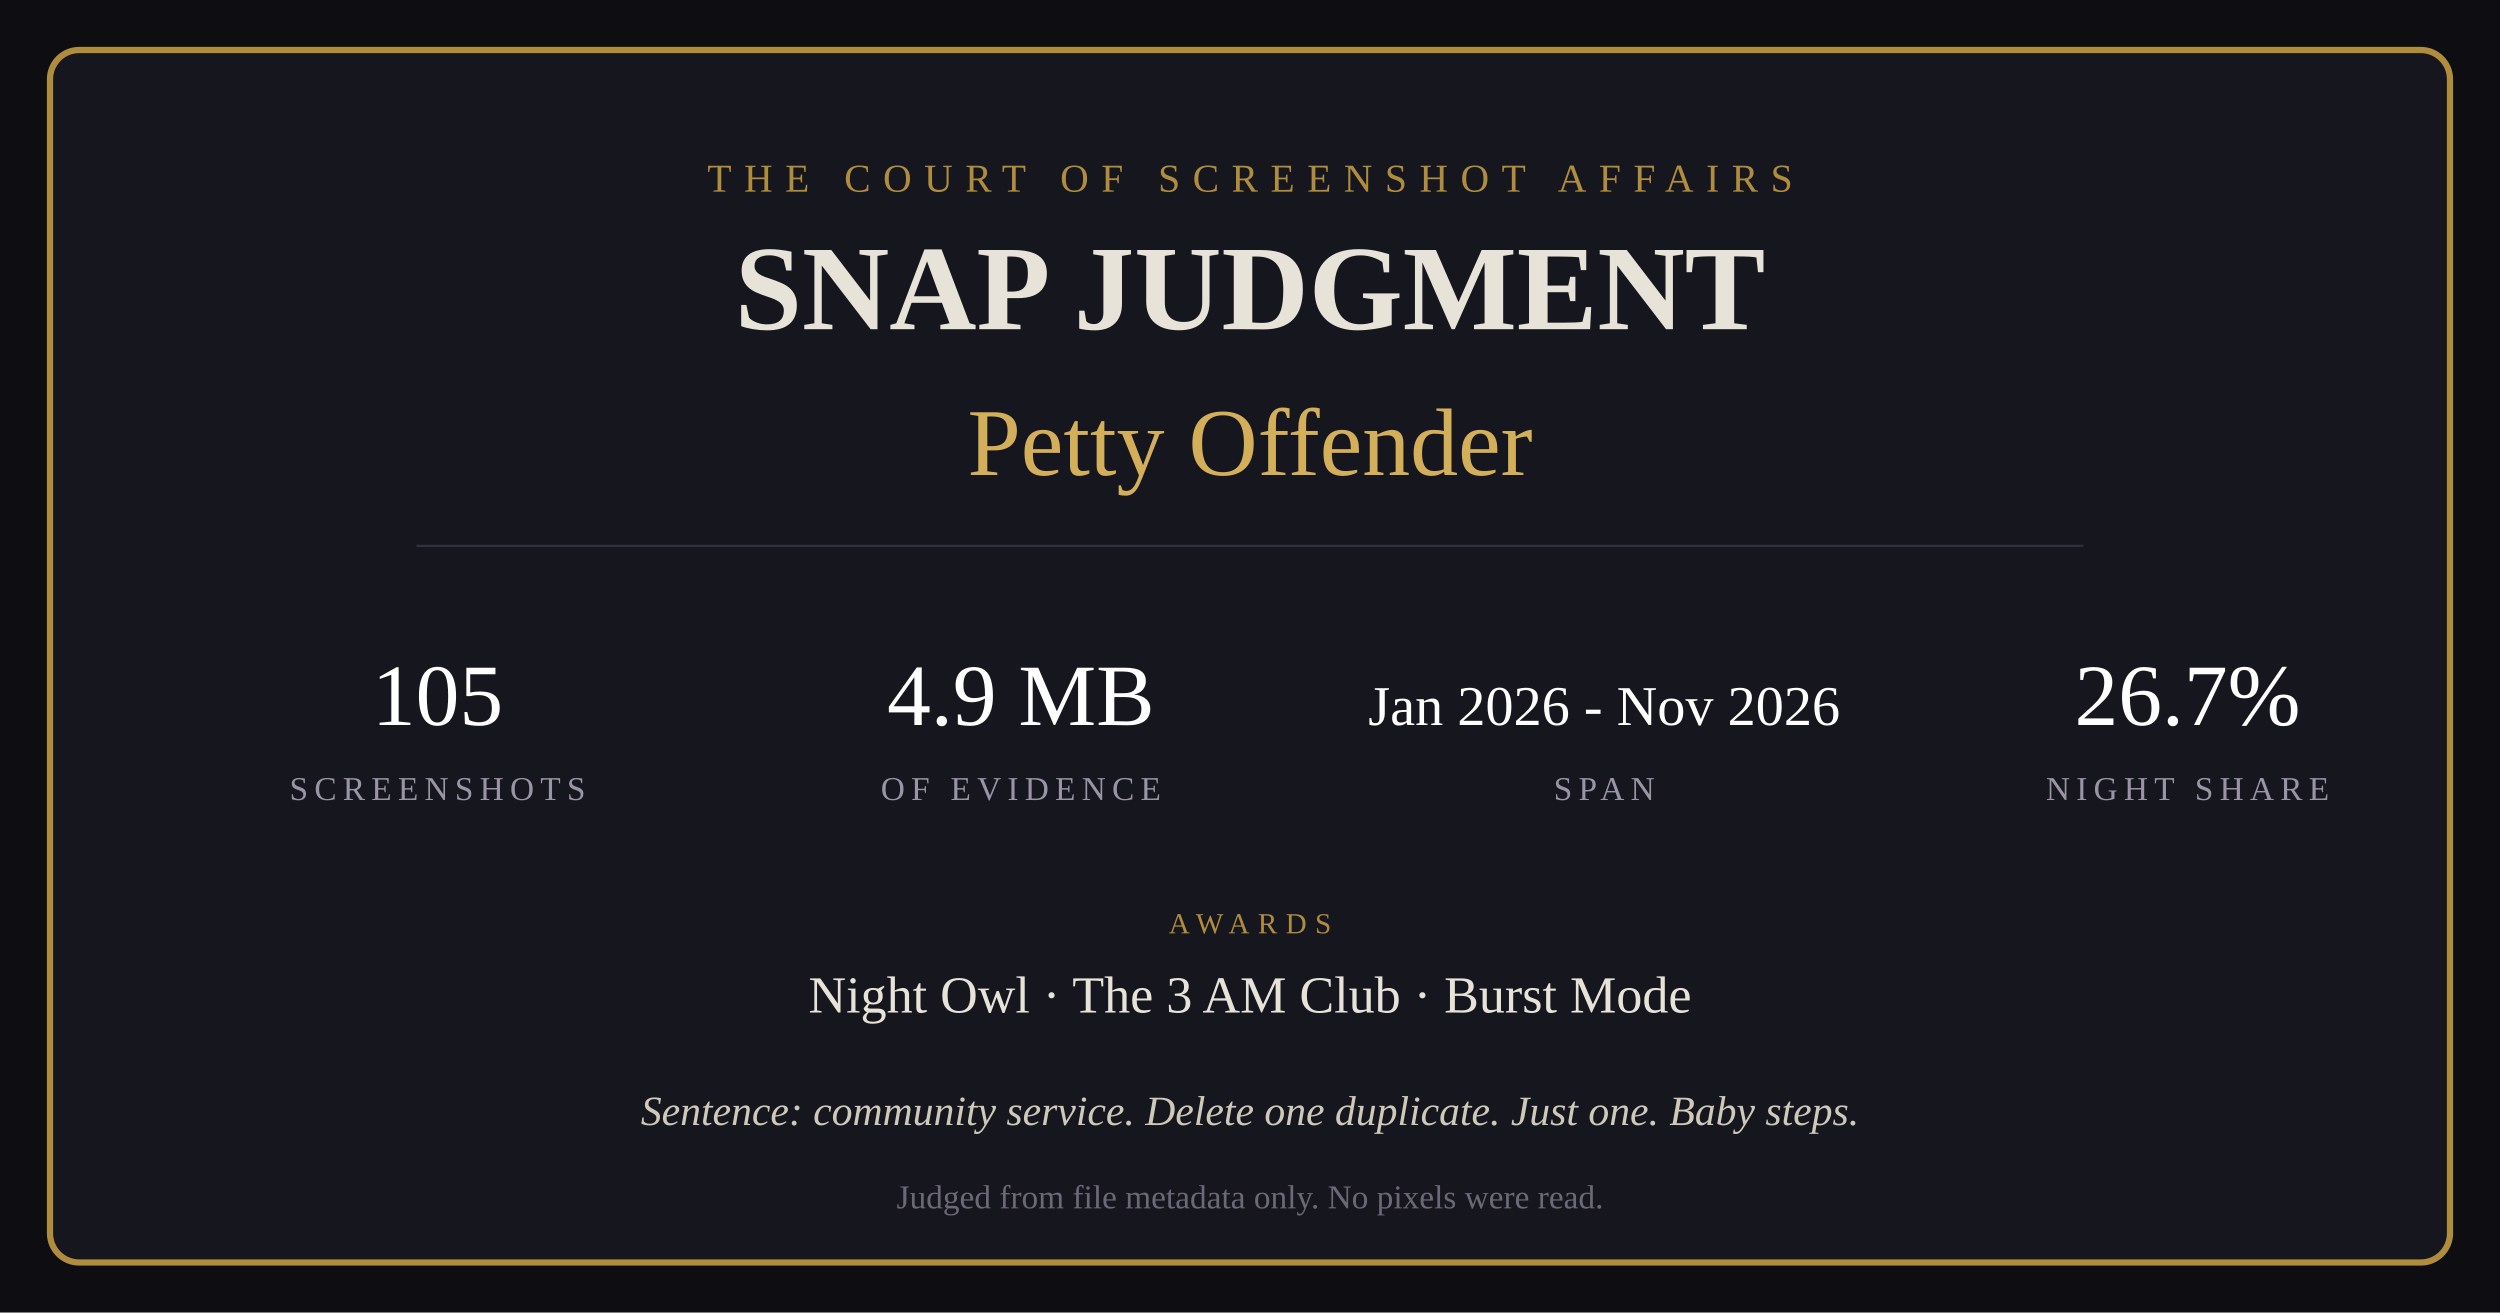
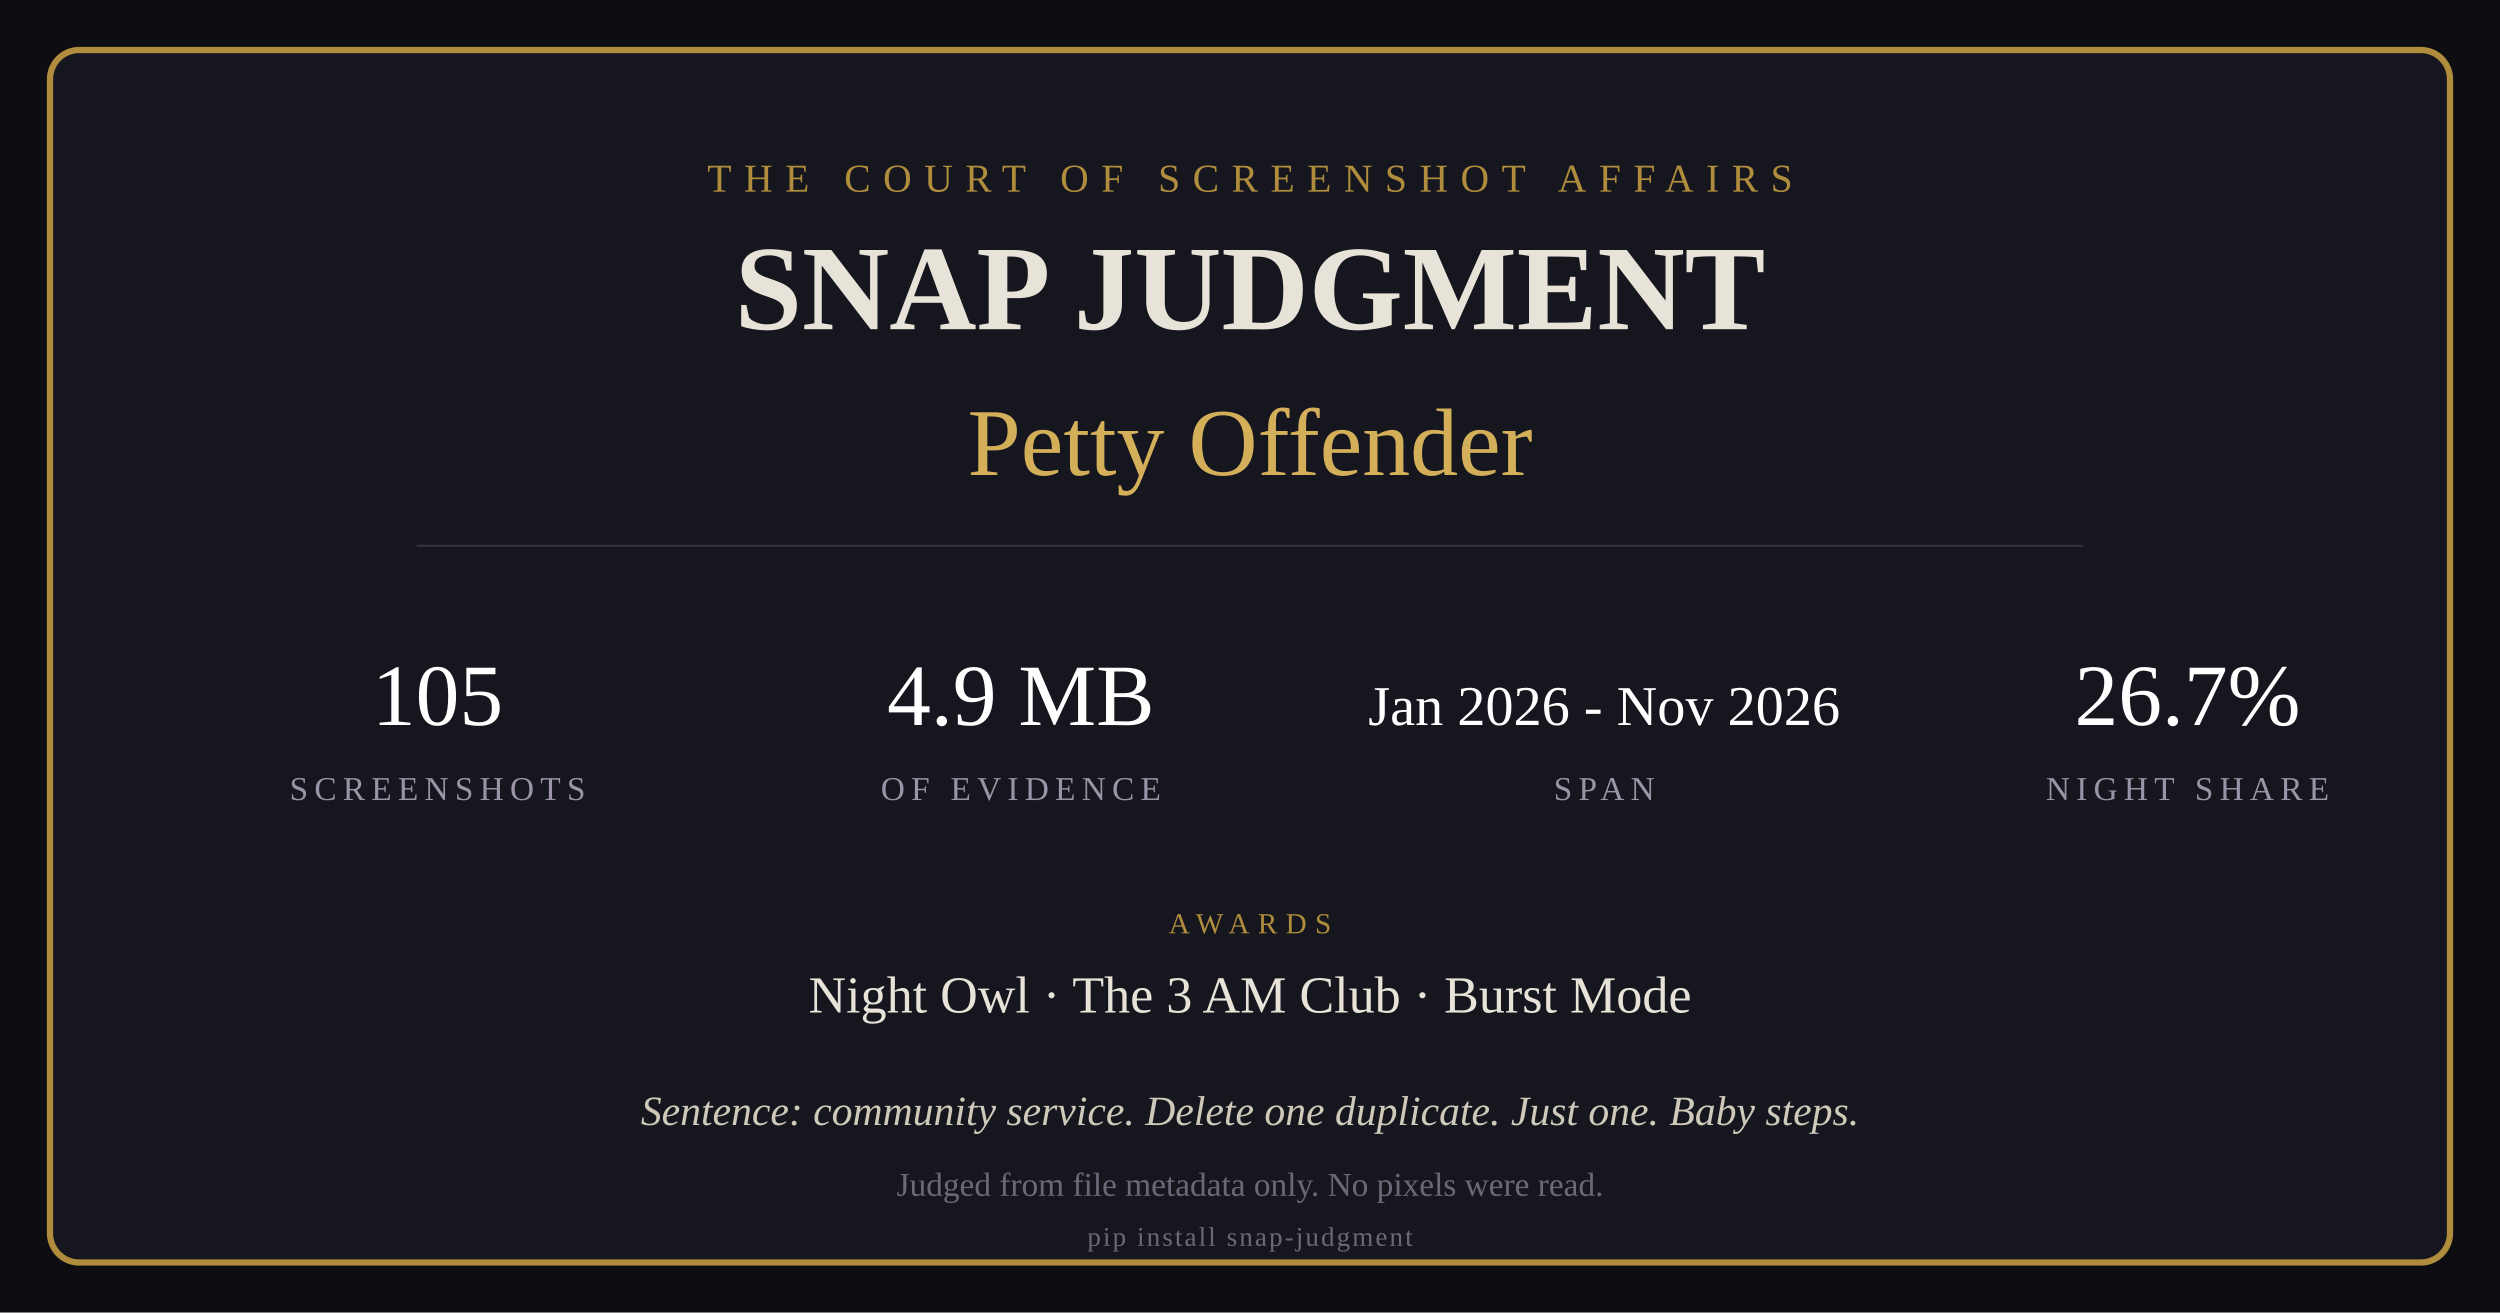
<svg xmlns="http://www.w3.org/2000/svg" viewBox="0 0 1200 630" width="1200" height="630" role="img" aria-label="Snap Judgment verdict card">
  <rect width="1200" height="630" fill="#0d0d12" />
  <rect x="24" y="24" width="1152" height="582" rx="14" fill="#16161f" stroke="#b08d3c" stroke-width="3" />
  <text x="600" y="92" text-anchor="middle" font-family="Georgia, 'Times New Roman', serif" font-size="19" letter-spacing="6" fill="#b08d3c">THE COURT OF SCREENSHOT AFFAIRS</text>
  <text x="600" y="158" text-anchor="middle" font-family="Georgia, 'Times New Roman', serif" font-size="58" font-weight="bold" fill="#e8e3d8">SNAP JUDGMENT</text>
  <text x="600" y="228" text-anchor="middle" font-family="Georgia, 'Times New Roman', serif" font-size="46" fill="#d4af5a">Petty Offender</text>
  <line x1="200" y1="262" x2="1000" y2="262" stroke="#33333f" stroke-width="1" />
  <text x="210" y="348" text-anchor="middle" font-size="42" fill="#ffffff">105</text>
  <text x="210" y="384" text-anchor="middle" font-size="16" letter-spacing="3" fill="#9a94a6">SCREENSHOTS</text>
  <text x="490" y="348" text-anchor="middle" font-size="42" fill="#ffffff">4.9 MB</text>
  <text x="490" y="384" text-anchor="middle" font-size="16" letter-spacing="3" fill="#9a94a6">OF EVIDENCE</text>
  <text x="770" y="348" text-anchor="middle" font-size="27" fill="#ffffff">Jan 2026 - Nov 2026</text>
  <text x="770" y="384" text-anchor="middle" font-size="16" letter-spacing="3" fill="#9a94a6">SPAN</text>
  <text x="1050" y="348" text-anchor="middle" font-size="42" fill="#ffffff">26.7%</text>
  <text x="1050" y="384" text-anchor="middle" font-size="16" letter-spacing="3" fill="#9a94a6">NIGHT SHARE</text>
  <text x="600" y="448" text-anchor="middle" font-family="Georgia, 'Times New Roman', serif" font-size="14" letter-spacing="4" fill="#b08d3c">AWARDS</text>
  <text x="600" y="486" text-anchor="middle" font-family="Georgia, 'Times New Roman', serif" font-size="25" fill="#e8e3d8">Night Owl  ·  The 3 AM Club  ·  Burst Mode</text>
  <text x="600" y="540" text-anchor="middle" font-family="Georgia, 'Times New Roman', serif" font-size="20" font-style="italic" fill="#cfc9ba">Sentence: community service. Delete one duplicate. Just one. Baby steps.</text>
-   <text x="600" y="580" text-anchor="middle" font-family="Georgia, 'Times New Roman', serif" font-size="16" fill="#6d6878">Judged from file metadata only. No pixels were read.</text>
+   <text x="600" y="574" text-anchor="middle" font-family="Georgia, 'Times New Roman', serif" font-size="16" fill="#6d6878">Judged from file metadata only. No pixels were read.</text>
+   <text x="600" y="598" text-anchor="middle" font-family="Georgia, 'Times New Roman', serif" font-size="13" letter-spacing="1" fill="#6d6878">pip install snap-judgment</text>
</svg>
